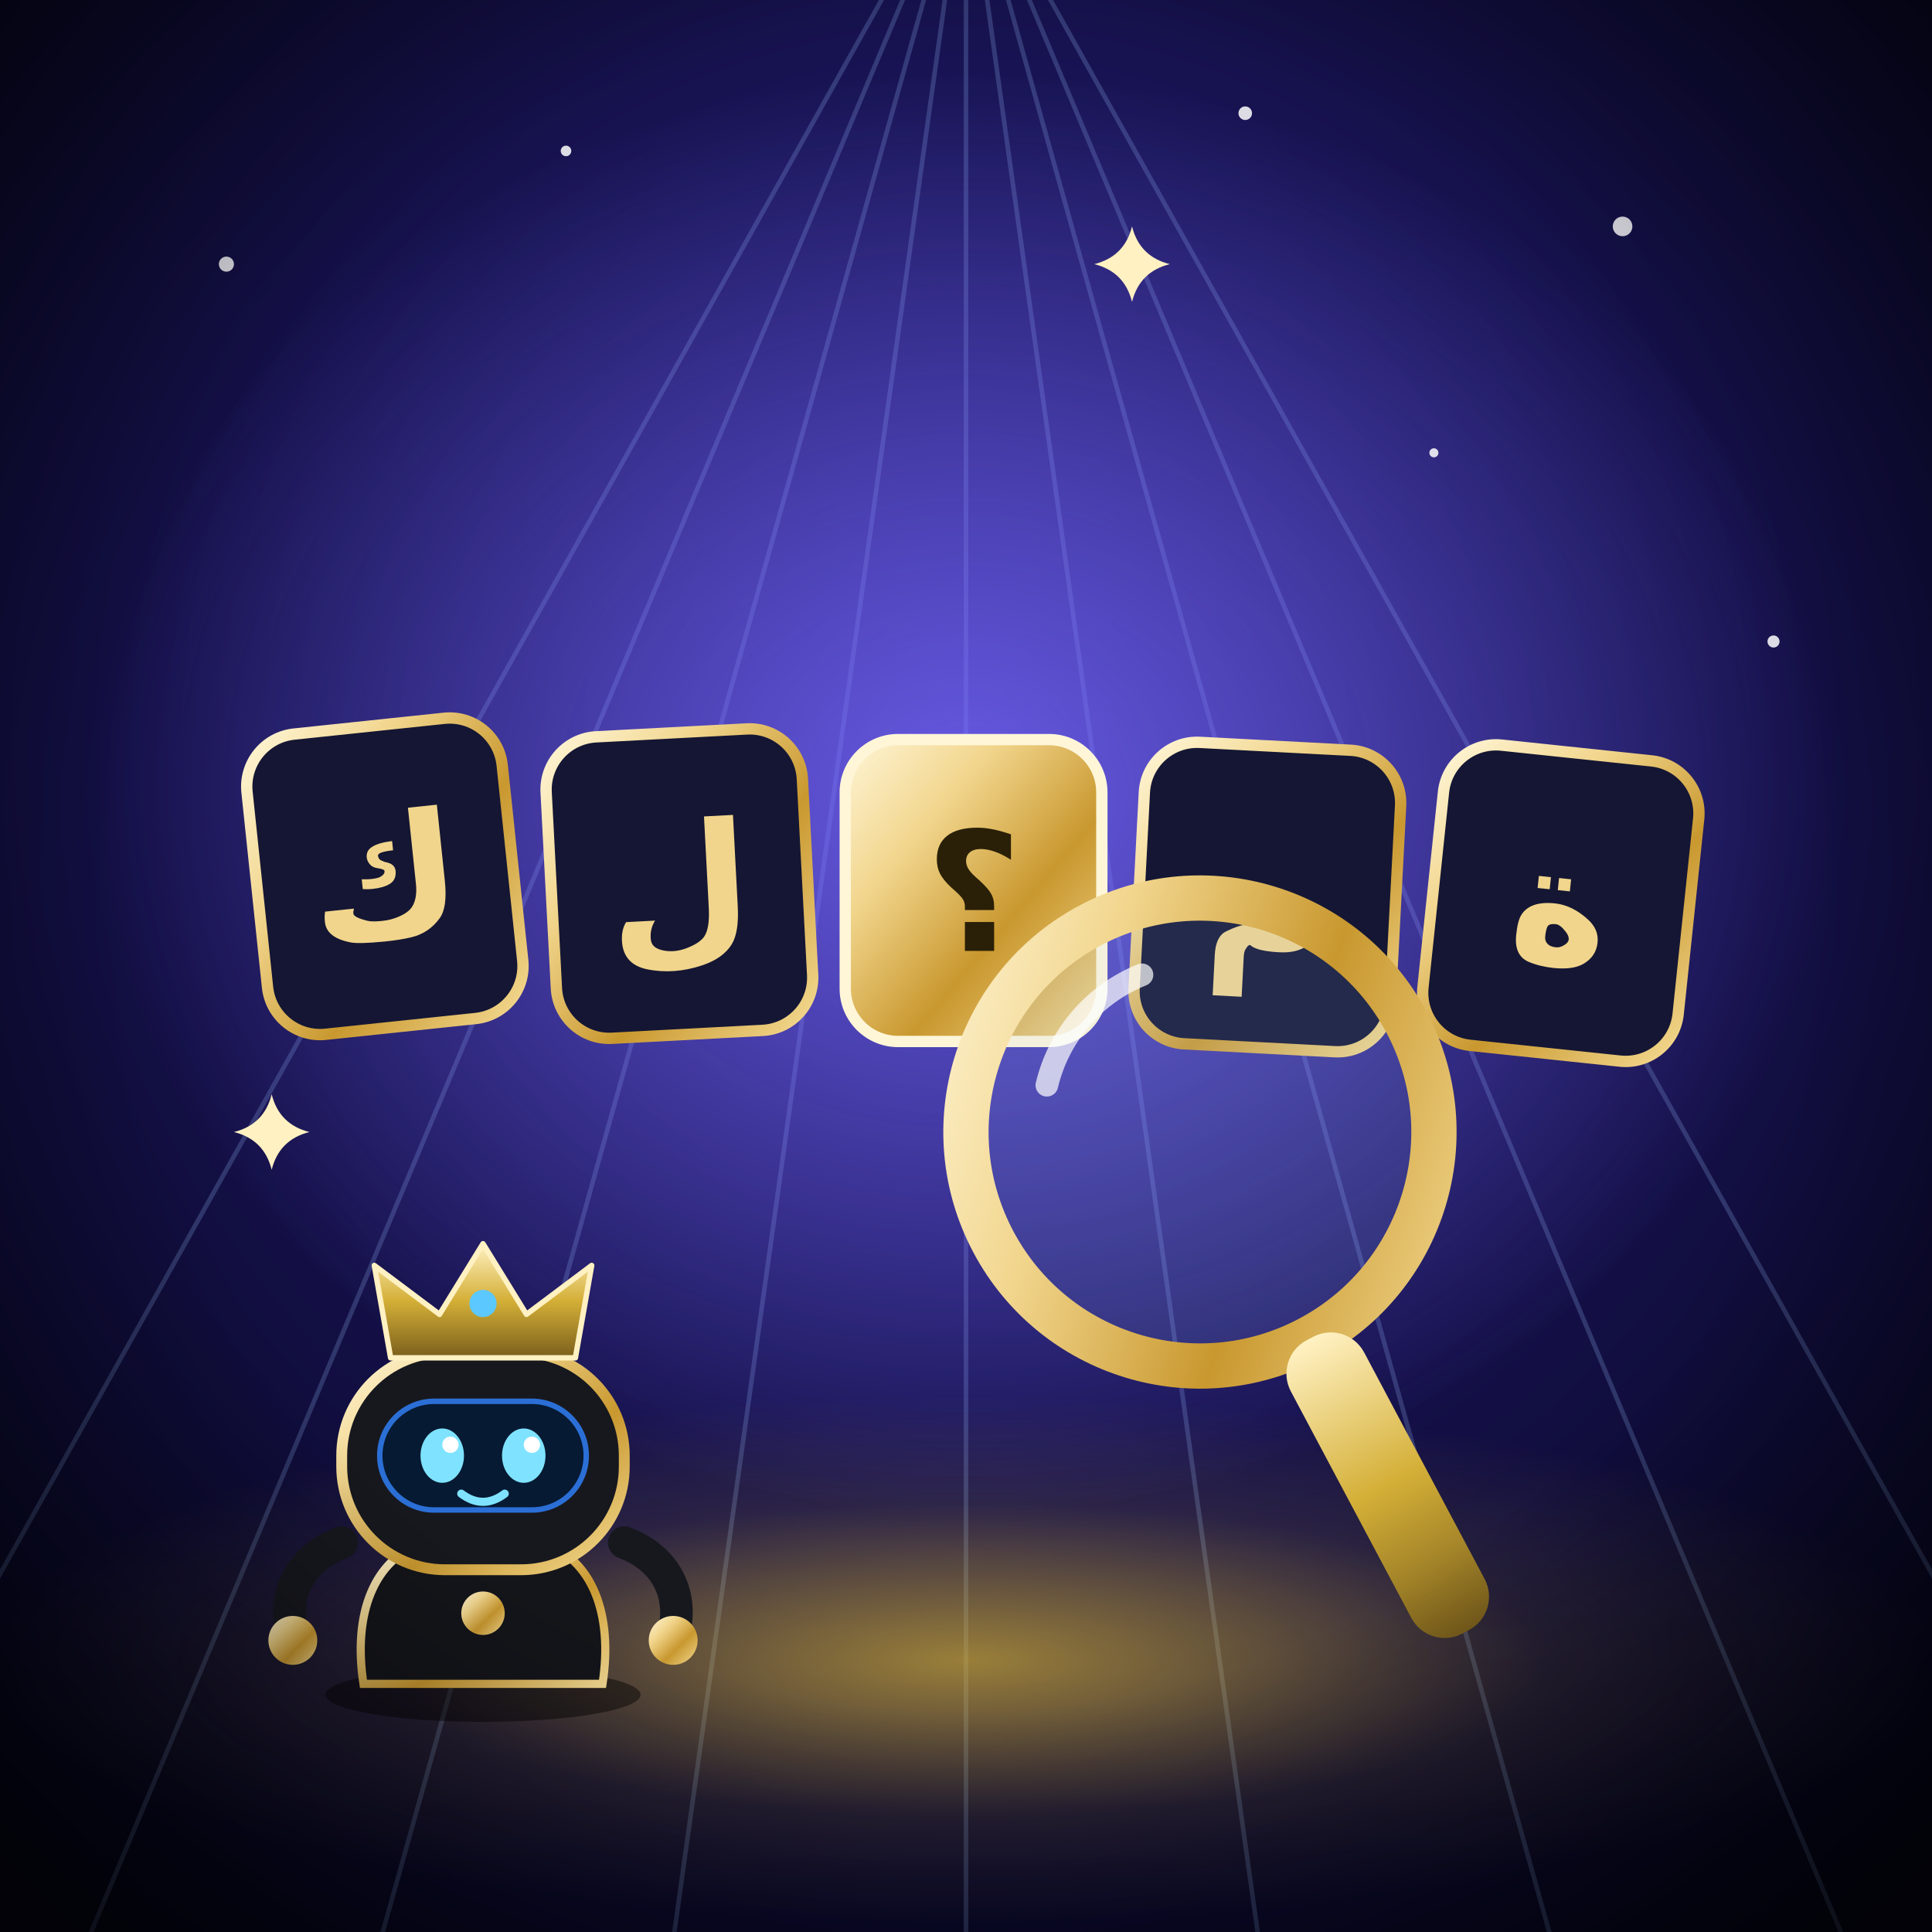
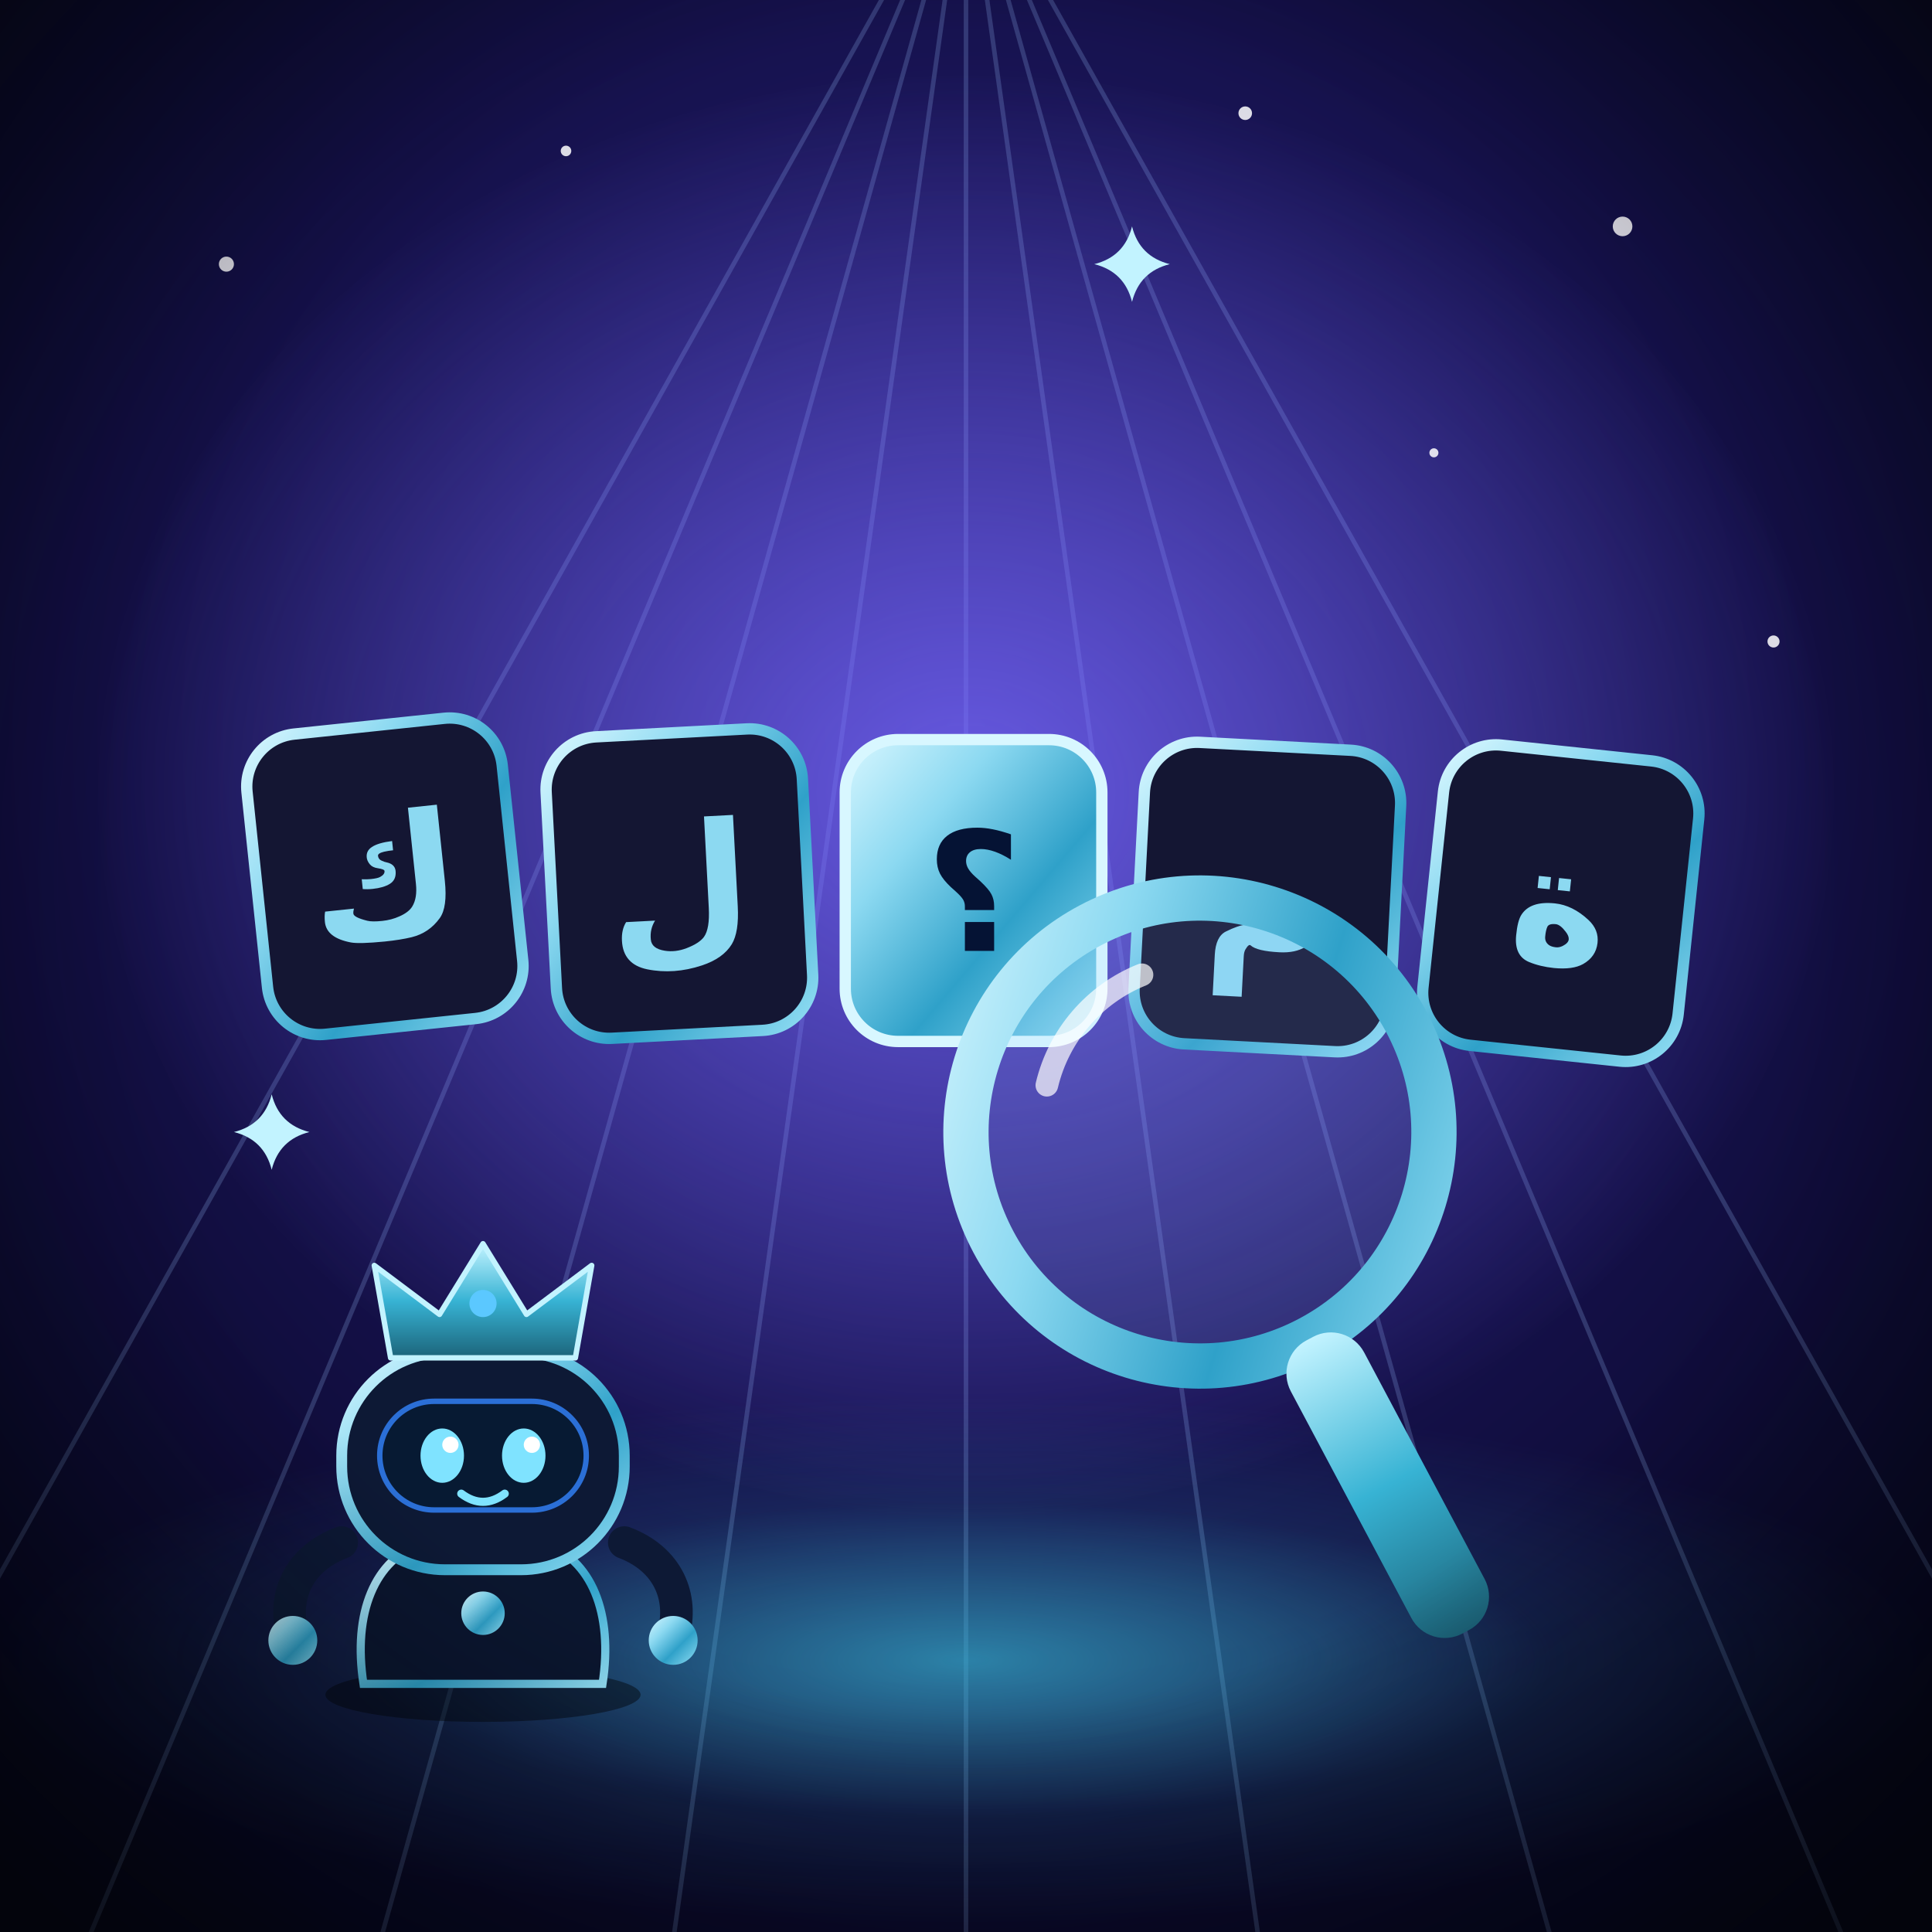
- <svg xmlns="http://www.w3.org/2000/svg" viewBox="0 0 512 512" width="512" height="512" role="img" aria-label="SKY LIVE — guess">
+ <svg xmlns="http://www.w3.org/2000/svg" viewBox="0 0 512 512" width="512" height="512" role="img" aria-label="SPONGE LIVE — guess">
  <defs>
    <radialGradient id="cguess-sky" cx="50%" cy="38%" r="75%">
-       <stop offset="0" stop-color="#2a2486" />
+       <stop offset="0" stop-color="#2A2486" />
      <stop offset=".55" stop-color="#141048" />
-       <stop offset="1" stop-color="#05051a" />
+       <stop offset="1" stop-color="#05051A" />
    </radialGradient>
    <radialGradient id="cguess-glow" cx="50%" cy="50%" r="50%">
-       <stop offset="0" stop-color="#7b6bff" stop-opacity=".75" />
-       <stop offset="1" stop-color="#7b6bff" stop-opacity="0" />
+       <stop offset="0" stop-color="#7B6BFF" stop-opacity=".75" />
+       <stop offset="1" stop-color="#7B6BFF" stop-opacity="0" />
    </radialGradient>
    <radialGradient id="cguess-floor" cx="50%" cy="50%" r="50%">
-       <stop offset="0" stop-color="#D4AF37" stop-opacity=".7" />
-       <stop offset=".6" stop-color="#D4AF37" stop-opacity=".12" />
-       <stop offset="1" stop-color="#D4AF37" stop-opacity="0" />
+       <stop offset="0" stop-color="#37B3D4" stop-opacity=".7" />
+       <stop offset=".6" stop-color="#37B3D4" stop-opacity=".12" />
+       <stop offset="1" stop-color="#37B3D4" stop-opacity="0" />
    </radialGradient>
    <linearGradient id="cguess-gold" x1="0" y1="0" x2="1" y2="1">
-       <stop offset="0" stop-color="#FFF6D8" />
-       <stop offset=".3" stop-color="#F1D58C" />
-       <stop offset=".62" stop-color="#C9982F" />
-       <stop offset="1" stop-color="#F4DA92" />
+       <stop offset="0" stop-color="#D8F7FF" />
+       <stop offset=".3" stop-color="#8CD9F1" />
+       <stop offset=".62" stop-color="#2FA1C9" />
+       <stop offset="1" stop-color="#92DEF4" />
    </linearGradient>
    <linearGradient id="cguess-goldv" x1="0" y1="0" x2="0" y2="1">
-       <stop offset="0" stop-color="#FFF1C2" />
-       <stop offset=".5" stop-color="#D4AF37" />
-       <stop offset="1" stop-color="#7a5f1c" />
+       <stop offset="0" stop-color="#C2F3FF" />
+       <stop offset=".5" stop-color="#37B3D4" />
+       <stop offset="1" stop-color="#1C647A" />
    </linearGradient>
    <radialGradient id="cguess-vig" cx="50%" cy="45%" r="72%">
-       <stop offset=".6" stop-color="#000" stop-opacity="0" />
-       <stop offset="1" stop-color="#000" stop-opacity=".7" />
+       <stop offset=".6" stop-color="#010306" stop-opacity="0" />
+       <stop offset="1" stop-color="#010306" stop-opacity=".7" />
    </radialGradient>
  </defs>
  <rect width="512" height="512" fill="url(#cguess-sky)" />
-   <g opacity=".22" stroke="#9cc4ff" stroke-width="1.2">
+   <g opacity=".22" stroke="#9CC4FF" stroke-width="1.2">
    <path d="M256 -40 L-80 560" />
    <path d="M256 -40 L4 560" />
    <path d="M256 -40 L88 560" />
    <path d="M256 -40 L172 560" />
    <path d="M256 -40 L256 560" />
    <path d="M256 -40 L340 560" />
    <path d="M256 -40 L424 560" />
    <path d="M256 -40 L508 560" />
    <path d="M256 -40 L592 560" />
  </g>
  <ellipse cx="256" cy="210" rx="230" ry="190" fill="url(#cguess-glow)" />
  <ellipse cx="256" cy="440" rx="260" ry="70" fill="url(#cguess-floor)" />
-   <g fill="#fff">
+   <g fill="#FFFFFF">
    <circle cx="60" cy="70" r="2" opacity=".85" />
    <circle cx="430" cy="60" r="2.6" opacity=".85" />
    <circle cx="470" cy="170" r="1.6" opacity=".85" />
    <circle cx="90" cy="200" r="1.4" opacity=".85" />
    <circle cx="380" cy="120" r="1.2" opacity=".85" />
    <circle cx="150" cy="40" r="1.4" opacity=".85" />
    <circle cx="330" cy="30" r="1.8" opacity=".85" />
  </g>
-   <g fill="#FFF1C2">
+   <g fill="#C2F3FF">
    <path d="M420 240q2 8 10 10q-8 2-10 10q-2-8-10-10q8-2 10-10Z" />
    <path d="M72 290q2 8 10 10q-8 2-10 10q-2-8-10-10q8-2 10-10Z" />
    <path d="M300 60q2 8 10 10q-8 2-10 10q-2-8-10-10q8-2 10-10Z" />
  </g>
  <g transform="translate(64 196) rotate(-6)">
    <rect width="68" height="80" rx="14" fill="#141633" stroke="url(#cguess-gold)" stroke-width="3" />
-     <text x="34" y="56" text-anchor="middle" font-family="Tajawal,DejaVu Sans,sans-serif" font-size="44" font-weight="800" fill="#F1D58C">ك</text>
+     <text x="34" y="56" text-anchor="middle" font-family="Tajawal,DejaVu Sans,sans-serif" font-size="44" font-weight="800" fill="#8CD9F1">ك</text>
  </g>
  <g transform="translate(144 196) rotate(-3)">
    <rect width="68" height="80" rx="14" fill="#141633" stroke="url(#cguess-gold)" stroke-width="3" />
-     <text x="34" y="56" text-anchor="middle" font-family="Tajawal,DejaVu Sans,sans-serif" font-size="44" font-weight="800" fill="#F1D58C">ل</text>
+     <text x="34" y="56" text-anchor="middle" font-family="Tajawal,DejaVu Sans,sans-serif" font-size="44" font-weight="800" fill="#8CD9F1">ل</text>
  </g>
  <g transform="translate(224 196) rotate(0)">
-     <rect width="68" height="80" rx="14" fill="url(#cguess-gold)" stroke="#FFF6D8" stroke-width="3" />
-     <text x="34" y="56" text-anchor="middle" font-family="Tajawal,DejaVu Sans,sans-serif" font-size="44" font-weight="800" fill="#2A2008">؟</text>
+     <rect width="68" height="80" rx="14" fill="url(#cguess-gold)" stroke="#D8F7FF" stroke-width="3" />
+     <text x="34" y="56" text-anchor="middle" font-family="Tajawal,DejaVu Sans,sans-serif" font-size="44" font-weight="800" fill="#051334">؟</text>
  </g>
  <g transform="translate(304 196) rotate(3)">
    <rect width="68" height="80" rx="14" fill="#141633" stroke="url(#cguess-gold)" stroke-width="3" />
-     <text x="34" y="56" text-anchor="middle" font-family="Tajawal,DejaVu Sans,sans-serif" font-size="44" font-weight="800" fill="#F1D58C">م</text>
+     <text x="34" y="56" text-anchor="middle" font-family="Tajawal,DejaVu Sans,sans-serif" font-size="44" font-weight="800" fill="#8CD9F1">م</text>
  </g>
  <g transform="translate(384 196) rotate(6)">
    <rect width="68" height="80" rx="14" fill="#141633" stroke="url(#cguess-gold)" stroke-width="3" />
-     <text x="34" y="56" text-anchor="middle" font-family="Tajawal,DejaVu Sans,sans-serif" font-size="44" font-weight="800" fill="#F1D58C">ة</text>
+     <text x="34" y="56" text-anchor="middle" font-family="Tajawal,DejaVu Sans,sans-serif" font-size="44" font-weight="800" fill="#8CD9F1">ة</text>
  </g>
  <g transform="translate(318 300) rotate(-28)">
-     <circle r="62" fill="#9cc4ff" fill-opacity=".12" stroke="url(#cguess-gold)" stroke-width="12" />
+     <circle r="62" fill="#9CC4FF" fill-opacity=".12" stroke="url(#cguess-gold)" stroke-width="12" />
    <rect x="-11" y="62" width="22" height="88" rx="10" fill="url(#cguess-goldv)" />
-     <path d="M-30 -30a42 42 0 0 1 36 -14" fill="none" stroke="#fff" stroke-width="6" stroke-linecap="round" opacity=".7" />
+     <path d="M-30 -30a42 42 0 0 1 36 -14" fill="none" stroke="#FFFFFF" stroke-width="6" stroke-linecap="round" opacity=".7" />
  </g>
  <g transform="translate(128 380) scale(0.72 0.72)">
-     <ellipse cx="0" cy="96" rx="58" ry="10" fill="#000" opacity=".45" />
-     <path d="M-44 92c-4-26 4-46 22-52h44c18 6 26 26 22 52Z" fill="#14151a" stroke="url(#cguess-gold)" stroke-width="3" />
+     <ellipse cx="0" cy="96" rx="58" ry="10" fill="#010306" opacity=".45" />
+     <path d="M-44 92c-4-26 4-46 22-52h44c18 6 26 26 22 52Z" fill="#0B162F" stroke="url(#cguess-gold)" stroke-width="3" />
    <circle cx="0" cy="66" r="8" fill="url(#cguess-gold)" />
-     <rect x="-52" y="-30" width="104" height="80" rx="38" fill="#17181e" stroke="url(#cguess-gold)" stroke-width="4" />
-     <rect x="-38" y="-12" width="76" height="40" rx="20" fill="#071a33" stroke="#2b6fd6" stroke-width="2" />
-     <ellipse cx="-15" cy="8" rx="8" ry="10" fill="#7fe3ff" />
-     <ellipse cx="15" cy="8" rx="8" ry="10" fill="#7fe3ff" />
-     <circle cx="-12" cy="4" r="3" fill="#fff" />
-     <circle cx="18" cy="4" r="3" fill="#fff" />
-     <path d="M-8 22q8 6 16 0" fill="none" stroke="#7fe3ff" stroke-width="3" stroke-linecap="round" />
-     <path d="M-34 -28 -40 -62 -16 -44 0 -70 16 -44 40 -62 34 -28Z" fill="url(#cguess-goldv)" stroke="#FFF1C2" stroke-width="2" stroke-linejoin="round" />
-     <circle cx="0" cy="-48" r="5" fill="#5bc8ff" />
-     <path d="M-52 40c-16 6-22 20-18 34M52 40c16 6 22 20 18 34" fill="none" stroke="#17181e" stroke-width="12" stroke-linecap="round" />
+     <rect x="-52" y="-30" width="104" height="80" rx="38" fill="#0D1935" stroke="url(#cguess-gold)" stroke-width="4" />
+     <rect x="-38" y="-12" width="76" height="40" rx="20" fill="#071A33" stroke="#2B6FD6" stroke-width="2" />
+     <ellipse cx="-15" cy="8" rx="8" ry="10" fill="#7FE3FF" />
+     <ellipse cx="15" cy="8" rx="8" ry="10" fill="#7FE3FF" />
+     <circle cx="-12" cy="4" r="3" fill="#FFFFFF" />
+     <circle cx="18" cy="4" r="3" fill="#FFFFFF" />
+     <path d="M-8 22q8 6 16 0" fill="none" stroke="#7FE3FF" stroke-width="3" stroke-linecap="round" />
+     <path d="M-34 -28 -40 -62 -16 -44 0 -70 16 -44 40 -62 34 -28Z" fill="url(#cguess-goldv)" stroke="#C2F3FF" stroke-width="2" stroke-linejoin="round" />
+     <circle cx="0" cy="-48" r="5" fill="#5BC8FF" />
+     <path d="M-52 40c-16 6-22 20-18 34M52 40c16 6 22 20 18 34" fill="none" stroke="#0D1935" stroke-width="12" stroke-linecap="round" />
    <circle cx="-70" cy="76" r="9" fill="url(#cguess-gold)" />
    <circle cx="70" cy="76" r="9" fill="url(#cguess-gold)" />
  </g>
  <rect width="512" height="512" fill="url(#cguess-vig)" />
</svg>
